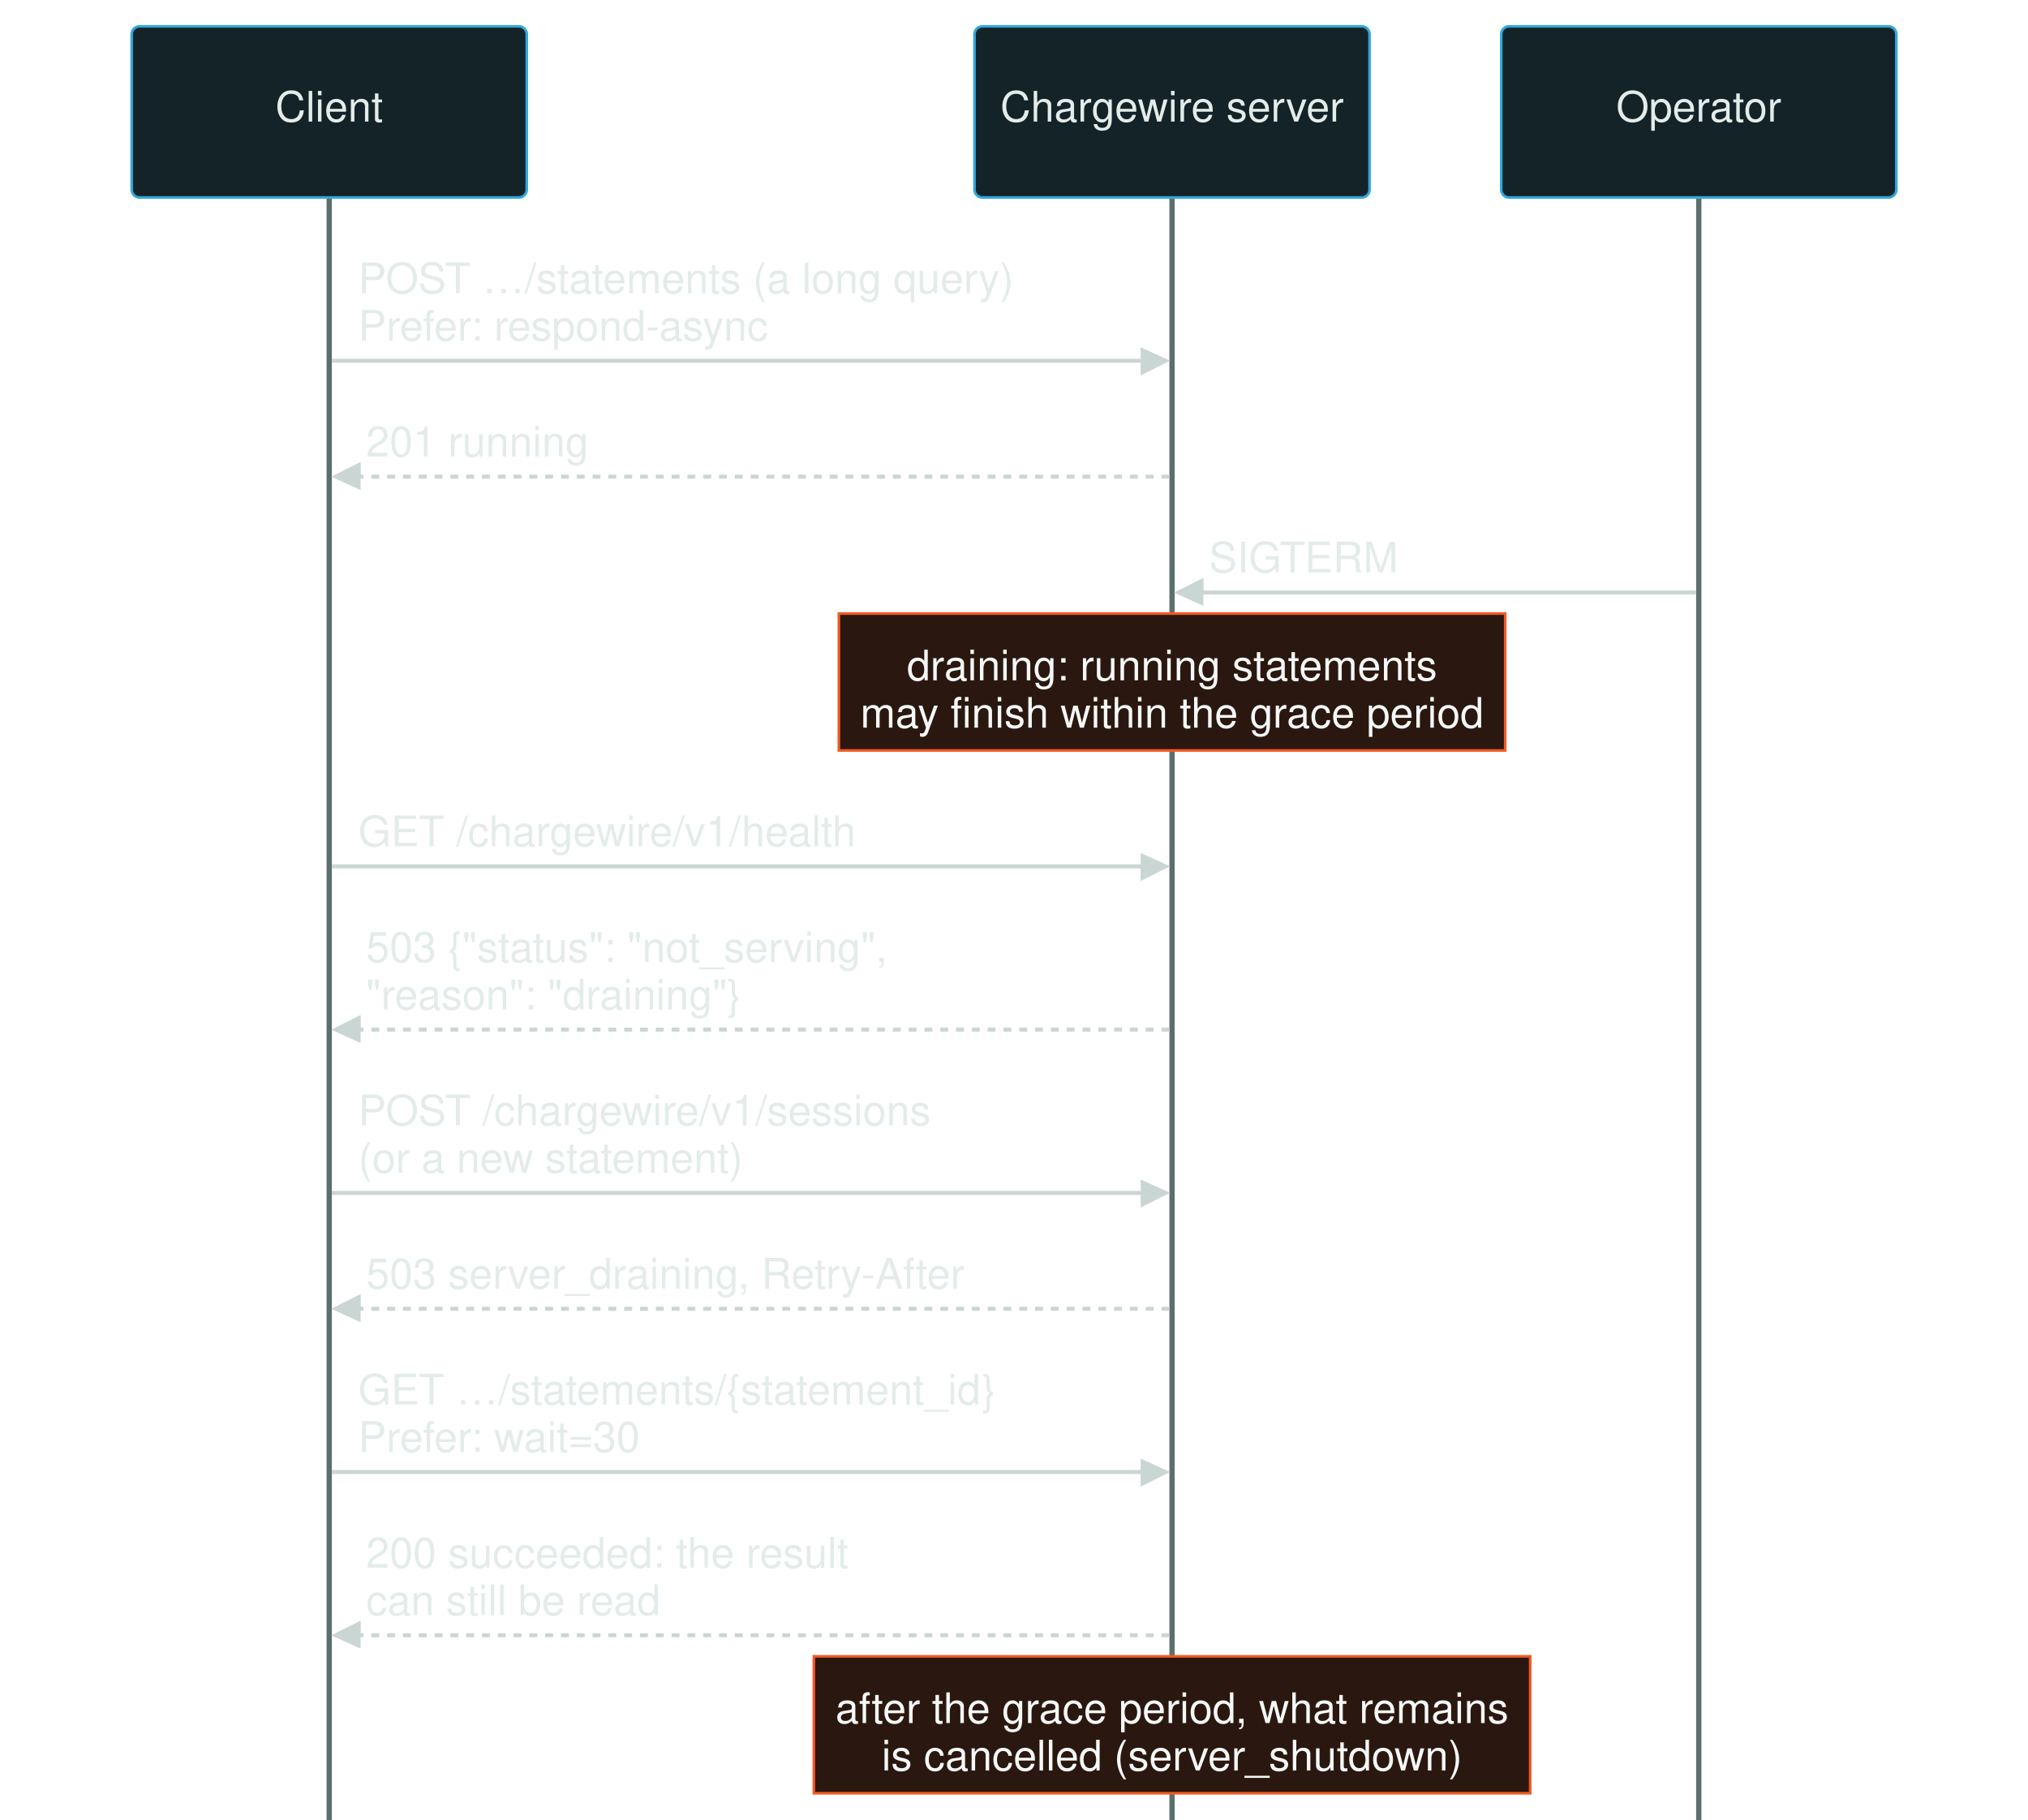
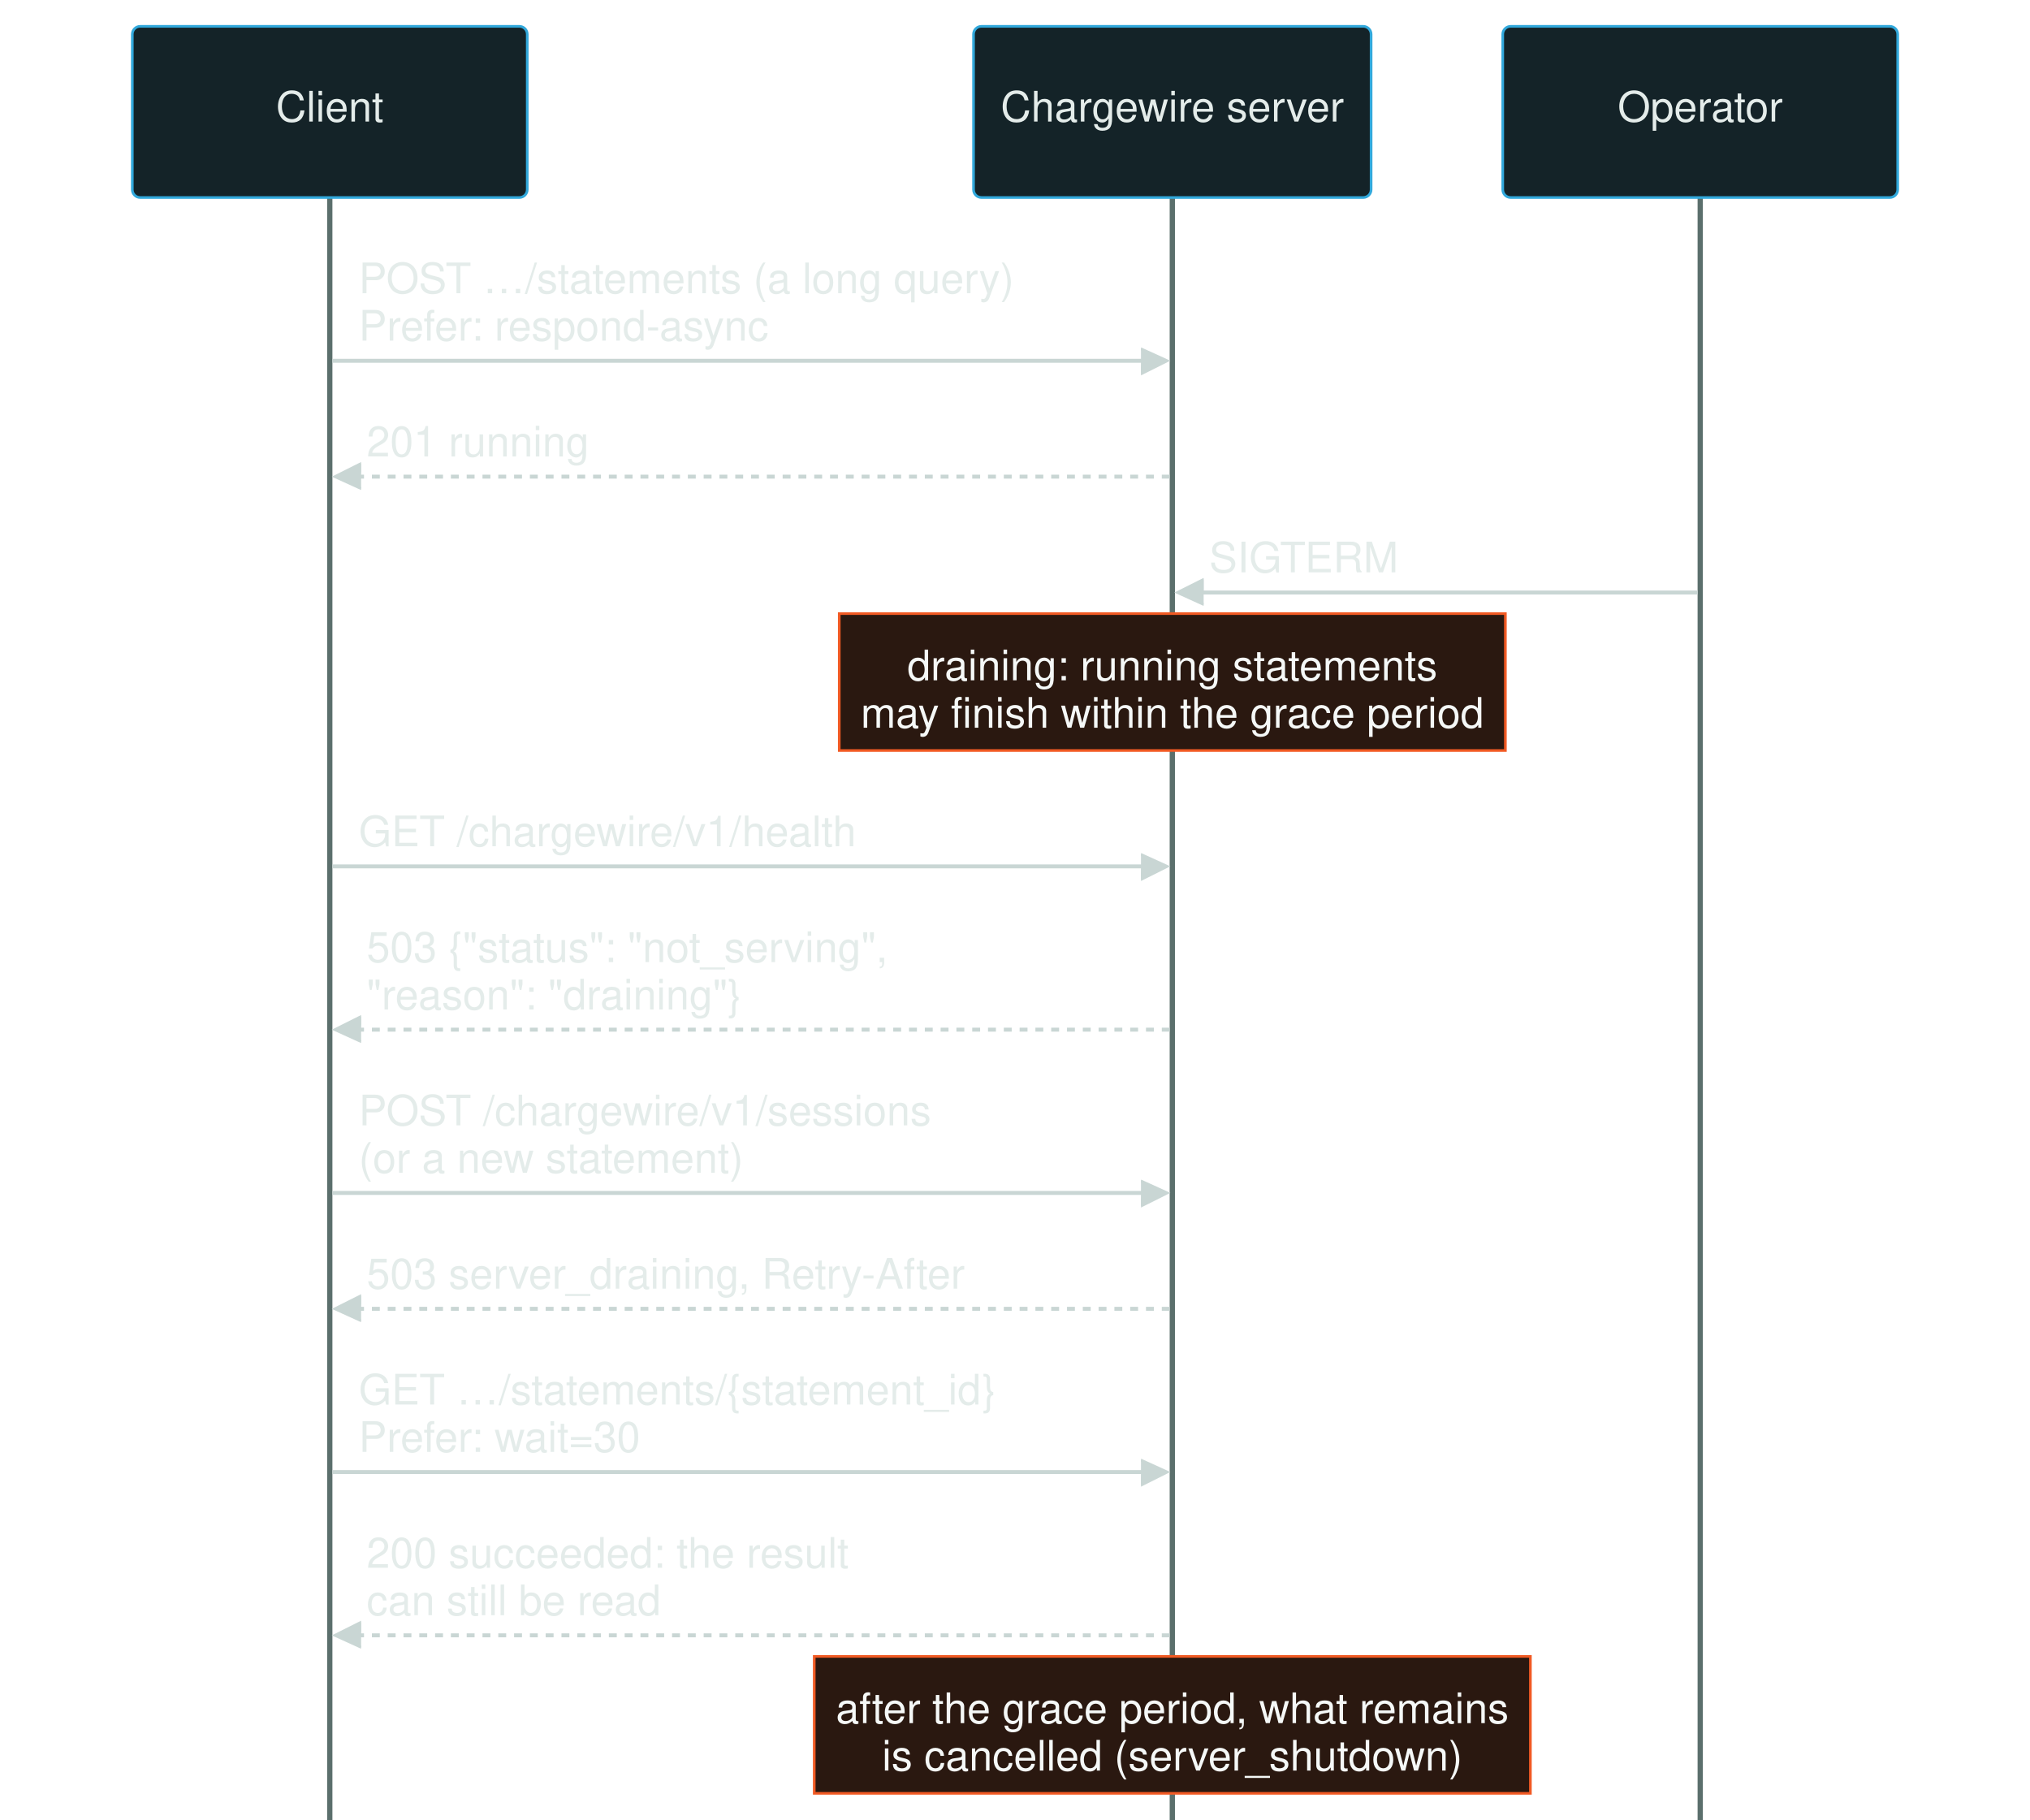
- <svg xmlns="http://www.w3.org/2000/svg" data-source-sha256="1d93774a7e5789f65b7e5a627c2250c908f02415411d825a39ddd2cf027e5c7b" id="d-graceful-shutdown-dark" width="770" height="691" viewBox="-50 -10 770 691" role="graphics-document document" aria-roledescription="sequence">
+ <svg xmlns="http://www.w3.org/2000/svg" data-source-sha256="4ba8ca9f650fc8ca24f4f822fa9652a21e01b1e366c874e584314c5223649650" id="d-graceful-shutdown-dark" width="771" height="691" viewBox="-50 -10 770.5 691" role="graphics-document document" aria-roledescription="sequence">
  <g>
-     <line id="actor9" x1="595" y1="65" x2="595" y2="2000" class="actor-line 200" stroke-width="0.5px" stroke="#999" name="O" data-et="life-line" data-id="O" />
-     <g id="root-9" data-et="participant" data-type="participant" data-id="O">
-       <rect x="520" y="0" fill="#eaeaea" stroke="#666" width="150" height="65" name="O" rx="3" ry="3" class="actor actor-top" />
-       <text x="595" y="32.5" dominant-baseline="central" alignment-baseline="central" class="actor actor-box" style="text-anchor: middle; font-size: 16px; font-weight: 400; font-family: Helvetica, Arial, &quot;Liberation Sans&quot;, sans-serif;">
-         <tspan x="595" dy="0">Operator</tspan>
+     <line id="actor17" x1="595.5" y1="65" x2="595.5" y2="2000" class="actor-line 200" stroke-width="0.5px" stroke="#999" name="O" data-et="life-line" data-id="O" />
+     <g id="root-17" data-et="participant" data-type="participant" data-id="O">
+       <rect x="520.5" y="0" fill="#eaeaea" stroke="#666" width="150" height="65" name="O" rx="3" ry="3" class="actor actor-top" />
+       <text x="595.5" y="32.5" dominant-baseline="central" alignment-baseline="central" class="actor actor-box" style="text-anchor: middle; font-size: 16px; font-weight: 400; font-family: Helvetica, Arial, &quot;Liberation Sans&quot;, sans-serif;">
+         <tspan x="595.5" dy="0">Operator</tspan>
      </text>
    </g>
  </g>
  <g>
-     <line id="actor8" x1="395" y1="65" x2="395" y2="2000" class="actor-line 200" stroke-width="0.5px" stroke="#999" name="S" data-et="life-line" data-id="S" />
-     <g id="root-8" data-et="participant" data-type="participant" data-id="S">
-       <rect x="320" y="0" fill="#eaeaea" stroke="#666" width="150" height="65" name="S" rx="3" ry="3" class="actor actor-top" />
+     <line id="actor16" x1="395" y1="65" x2="395" y2="2000" class="actor-line 200" stroke-width="0.5px" stroke="#999" name="S" data-et="life-line" data-id="S" />
+     <g id="root-16" data-et="participant" data-type="participant" data-id="S">
+       <rect x="319.5" y="0" fill="#eaeaea" stroke="#666" width="151" height="65" name="S" rx="3" ry="3" class="actor actor-top" />
      <text x="395" y="32.5" dominant-baseline="central" alignment-baseline="central" class="actor actor-box" style="text-anchor: middle; font-size: 16px; font-weight: 400; font-family: Helvetica, Arial, &quot;Liberation Sans&quot;, sans-serif;">
        <tspan x="395" dy="0">Chargewire server</tspan>
      </text>
    </g>
  </g>
  <g>
-     <line id="actor7" x1="75" y1="65" x2="75" y2="2000" class="actor-line 200" stroke-width="0.5px" stroke="#999" name="C" data-et="life-line" data-id="C" />
-     <g id="root-7" data-et="participant" data-type="participant" data-id="C">
+     <line id="actor15" x1="75" y1="65" x2="75" y2="2000" class="actor-line 200" stroke-width="0.5px" stroke="#999" name="C" data-et="life-line" data-id="C" />
+     <g id="root-15" data-et="participant" data-type="participant" data-id="C">
      <rect x="0" y="0" fill="#eaeaea" stroke="#666" width="150" height="65" name="C" rx="3" ry="3" class="actor actor-top" />
      <text x="75" y="32.5" dominant-baseline="central" alignment-baseline="central" class="actor actor-box" style="text-anchor: middle; font-size: 16px; font-weight: 400; font-family: Helvetica, Arial, &quot;Liberation Sans&quot;, sans-serif;">
        <tspan x="75" dy="0">Client</tspan>
      </text>
    </g>
  </g>
  <style>#d-graceful-shutdown-dark{font-family:Helvetica,Arial,'Liberation Sans',sans-serif;font-size:16px;fill:#e4ecea;}@keyframes edge-animation-frame{from{stroke-dashoffset:0;}}@keyframes dash{to{stroke-dashoffset:0;}}#d-graceful-shutdown-dark .edge-animation-slow{stroke-dasharray:9,5!important;stroke-dashoffset:900;animation:dash 50s linear infinite;stroke-linecap:round;}#d-graceful-shutdown-dark .edge-animation-fast{stroke-dasharray:9,5!important;stroke-dashoffset:900;animation:dash 20s linear infinite;stroke-linecap:round;}#d-graceful-shutdown-dark .error-icon{fill:hsl(15, 33.333%, 16.765%);}#d-graceful-shutdown-dark .error-text{fill:rgb(198, 219.375, 226.5);stroke:rgb(198, 219.375, 226.5);}#d-graceful-shutdown-dark .edge-thickness-normal{stroke-width:1px;}#d-graceful-shutdown-dark .edge-thickness-thick{stroke-width:3.5px;}#d-graceful-shutdown-dark .edge-pattern-solid{stroke-dasharray:0;}#d-graceful-shutdown-dark .edge-thickness-invisible{stroke-width:0;fill:none;}#d-graceful-shutdown-dark .edge-pattern-dashed{stroke-dasharray:3;}#d-graceful-shutdown-dark .edge-pattern-dotted{stroke-dasharray:2;}#d-graceful-shutdown-dark .marker{fill:#f4ebe9;stroke:#f4ebe9;}#d-graceful-shutdown-dark .marker.cross{stroke:#f4ebe9;}#d-graceful-shutdown-dark svg{font-family:Helvetica,Arial,'Liberation Sans',sans-serif;font-size:16px;}#d-graceful-shutdown-dark p{margin:0;}#d-graceful-shutdown-dark .actor{stroke:#31a8db;fill:#142328;stroke-width:1;}#d-graceful-shutdown-dark rect.actor.outer-path[data-look="neo"]{filter:drop-shadow( 1px 2px 2px rgba(185,185,185,1));}#d-graceful-shutdown-dark rect.note[data-look="neo"]{stroke:#f15a24;fill:#2a1810;filter:drop-shadow( 1px 2px 2px rgba(185,185,185,1));}#d-graceful-shutdown-dark text.actor&gt;tspan{fill:#e4ecea;stroke:none;}#d-graceful-shutdown-dark .actor-line{stroke:#5b6f6c;}#d-graceful-shutdown-dark .innerArc{stroke-width:1.5;stroke-dasharray:none;}#d-graceful-shutdown-dark .messageLine0{stroke-width:1.5;stroke-dasharray:none;stroke:#c9d6d4;}#d-graceful-shutdown-dark .messageLine1{stroke-width:1.5;stroke-dasharray:2,2;stroke:#c9d6d4;}#d-graceful-shutdown-dark [id$="-arrowhead"] path{fill:#c9d6d4;stroke:#c9d6d4;}#d-graceful-shutdown-dark .sequenceNumber{fill:#0b1416;}#d-graceful-shutdown-dark [id$="-sequencenumber"]{fill:#c9d6d4;}#d-graceful-shutdown-dark [id$="-crosshead"] path{fill:#c9d6d4;stroke:#c9d6d4;}#d-graceful-shutdown-dark .messageText{fill:#e4ecea;stroke:none;}#d-graceful-shutdown-dark .labelBox{stroke:#f15a24;fill:#2a1810;filter:none;}#d-graceful-shutdown-dark .labelText,#d-graceful-shutdown-dark .labelText&gt;tspan{fill:#f5f8f7;stroke:none;}#d-graceful-shutdown-dark .loopText,#d-graceful-shutdown-dark .loopText&gt;tspan{fill:#e4ecea;stroke:none;}#d-graceful-shutdown-dark .sectionTitle,#d-graceful-shutdown-dark .sectionTitle&gt;tspan{fill:#e4ecea;stroke:none;}#d-graceful-shutdown-dark .loopLine{stroke-width:2px;stroke-dasharray:2,2;stroke:#f15a24;fill:#f15a24;}#d-graceful-shutdown-dark .note{stroke:#f15a24;fill:#2a1810;}#d-graceful-shutdown-dark .noteText,#d-graceful-shutdown-dark .noteText&gt;tspan{fill:#f5f8f7;stroke:none;font-weight:normal;}#d-graceful-shutdown-dark .activation0{fill:#1f3a44;stroke:#31a8db;}#d-graceful-shutdown-dark .activation1{fill:#1f3a44;stroke:#31a8db;}#d-graceful-shutdown-dark .activation2{fill:#1f3a44;stroke:#31a8db;}#d-graceful-shutdown-dark .actorPopupMenu{position:absolute;}#d-graceful-shutdown-dark .actorPopupMenuPanel{position:absolute;fill:#142328;box-shadow:0px 8px 16px 0px rgba(0,0,0,0.2);filter:drop-shadow(3px 5px 2px rgb(0 0 0 / 0.4));}#d-graceful-shutdown-dark .actor-man circle,#d-graceful-shutdown-dark line{fill:#142328;stroke-width:2px;}#d-graceful-shutdown-dark g rect.rect{filter:drop-shadow( 1px 2px 2px rgba(185,185,185,1));stroke:#31a8db;}#d-graceful-shutdown-dark .node .neo-node{stroke:#31a8db;}#d-graceful-shutdown-dark [data-look="neo"].node rect,#d-graceful-shutdown-dark [data-look="neo"].cluster rect,#d-graceful-shutdown-dark [data-look="neo"].node polygon{stroke:url(#d-graceful-shutdown-dark-gradient);filter:drop-shadow( 1px 2px 2px rgba(185,185,185,1));}#d-graceful-shutdown-dark [data-look="neo"].swimlane.cluster rect{filter:none;}#d-graceful-shutdown-dark [data-look="neo"].node path{stroke:url(#d-graceful-shutdown-dark-gradient);stroke-width:1px;}#d-graceful-shutdown-dark [data-look="neo"].node .outer-path{filter:drop-shadow( 1px 2px 2px rgba(185,185,185,1));}#d-graceful-shutdown-dark [data-look="neo"].node .neo-line path{stroke:#31a8db;filter:none;}#d-graceful-shutdown-dark [data-look="neo"].node circle{stroke:url(#d-graceful-shutdown-dark-gradient);filter:drop-shadow( 1px 2px 2px rgba(185,185,185,1));}#d-graceful-shutdown-dark [data-look="neo"].node circle .state-start{fill:#000000;}#d-graceful-shutdown-dark [data-look="neo"].icon-shape .icon{fill:url(#d-graceful-shutdown-dark-gradient);filter:drop-shadow( 1px 2px 2px rgba(185,185,185,1));}#d-graceful-shutdown-dark [data-look="neo"].icon-shape .icon-neo path{stroke:url(#d-graceful-shutdown-dark-gradient);filter:drop-shadow( 1px 2px 2px rgba(185,185,185,1));}#d-graceful-shutdown-dark :root{--mermaid-font-family:Helvetica,Arial,'Liberation Sans',sans-serif;}</style>
  <g />
  <defs>
    <symbol id="d-graceful-shutdown-dark-computer" width="24" height="24">
      <path transform="scale(.5)" d="M2 2v13h20v-13h-20zm18 11h-16v-9h16v9zm-10.228 6l.466-1h3.524l.467 1h-4.457zm14.228 3h-24l2-6h2.104l-1.33 4h18.45l-1.297-4h2.073l2 6zm-5-10h-14v-7h14v7z" />
    </symbol>
  </defs>
  <defs>
    <symbol id="d-graceful-shutdown-dark-database" fill-rule="evenodd" clip-rule="evenodd">
      <path transform="scale(.5)" d="M12.258.001l.256.004.255.005.253.008.251.01.249.012.247.015.246.016.242.019.241.02.239.023.236.024.233.027.231.028.229.031.225.032.223.034.22.036.217.038.214.04.211.041.208.043.205.045.201.046.198.048.194.05.191.051.187.053.183.054.18.056.175.057.172.059.168.06.163.061.16.063.155.064.15.066.074.033.073.033.071.034.07.034.069.035.068.035.067.035.066.035.064.036.064.036.062.036.06.036.06.037.058.037.058.037.055.038.055.038.053.038.052.038.051.039.05.039.048.039.047.039.045.04.044.04.043.04.041.04.04.041.039.041.037.041.036.041.034.041.033.042.032.042.03.042.029.042.027.042.026.043.024.043.023.043.021.043.02.043.018.044.017.043.015.044.013.044.012.044.011.045.009.044.007.045.006.045.004.045.002.045.001.045v17l-.001.045-.002.045-.004.045-.006.045-.007.045-.009.044-.011.045-.012.044-.013.044-.015.044-.017.043-.018.044-.02.043-.021.043-.023.043-.024.043-.026.043-.027.042-.029.042-.03.042-.032.042-.033.042-.034.041-.036.041-.037.041-.039.041-.04.041-.041.04-.043.04-.044.04-.045.04-.047.039-.048.039-.05.039-.051.039-.052.038-.053.038-.055.038-.055.038-.058.037-.058.037-.06.037-.06.036-.062.036-.064.036-.064.036-.066.035-.067.035-.068.035-.069.035-.07.034-.071.034-.073.033-.074.033-.15.066-.155.064-.16.063-.163.061-.168.06-.172.059-.175.057-.18.056-.183.054-.187.053-.191.051-.194.05-.198.048-.201.046-.205.045-.208.043-.211.041-.214.04-.217.038-.22.036-.223.034-.225.032-.229.031-.231.028-.233.027-.236.024-.239.023-.241.02-.242.019-.246.016-.247.015-.249.012-.251.01-.253.008-.255.005-.256.004-.258.001-.258-.001-.256-.004-.255-.005-.253-.008-.251-.01-.249-.012-.247-.015-.245-.016-.243-.019-.241-.02-.238-.023-.236-.024-.234-.027-.231-.028-.228-.031-.226-.032-.223-.034-.22-.036-.217-.038-.214-.04-.211-.041-.208-.043-.204-.045-.201-.046-.198-.048-.195-.05-.19-.051-.187-.053-.184-.054-.179-.056-.176-.057-.172-.059-.167-.06-.164-.061-.159-.063-.155-.064-.151-.066-.074-.033-.072-.033-.072-.034-.07-.034-.069-.035-.068-.035-.067-.035-.066-.035-.064-.036-.063-.036-.062-.036-.061-.036-.06-.037-.058-.037-.057-.037-.056-.038-.055-.038-.053-.038-.052-.038-.051-.039-.049-.039-.049-.039-.046-.039-.046-.04-.044-.04-.043-.04-.041-.04-.04-.041-.039-.041-.037-.041-.036-.041-.034-.041-.033-.042-.032-.042-.03-.042-.029-.042-.027-.042-.026-.043-.024-.043-.023-.043-.021-.043-.02-.043-.018-.044-.017-.043-.015-.044-.013-.044-.012-.044-.011-.045-.009-.044-.007-.045-.006-.045-.004-.045-.002-.045-.001-.045v-17l.001-.045.002-.045.004-.045.006-.045.007-.045.009-.044.011-.045.012-.044.013-.044.015-.044.017-.043.018-.044.02-.043.021-.043.023-.043.024-.043.026-.043.027-.042.029-.042.03-.042.032-.042.033-.042.034-.041.036-.041.037-.041.039-.041.04-.041.041-.04.043-.04.044-.04.046-.04.046-.039.049-.039.049-.039.051-.039.052-.038.053-.038.055-.038.056-.038.057-.037.058-.037.06-.037.061-.036.062-.036.063-.036.064-.036.066-.035.067-.035.068-.035.069-.035.07-.034.072-.034.072-.033.074-.033.151-.066.155-.064.159-.063.164-.061.167-.06.172-.059.176-.057.179-.056.184-.054.187-.053.19-.051.195-.05.198-.048.201-.046.204-.045.208-.043.211-.041.214-.04.217-.038.22-.036.223-.034.226-.032.228-.031.231-.028.234-.027.236-.024.238-.023.241-.02.243-.019.245-.016.247-.015.249-.012.251-.01.253-.008.255-.005.256-.004.258-.001.258.001zm-9.258 20.499v.01l.001.021.003.021.004.022.005.021.006.022.007.022.009.023.01.022.011.023.012.023.013.023.015.023.016.024.017.023.018.024.019.024.021.024.022.025.023.024.024.025.052.049.056.05.061.051.066.051.07.051.075.051.079.052.084.052.088.052.092.052.097.052.102.051.105.052.11.052.114.051.119.051.123.051.127.05.131.05.135.05.139.048.144.049.147.047.152.047.155.047.16.045.163.045.167.043.171.043.176.041.178.041.183.039.187.039.19.037.194.035.197.035.202.033.204.031.209.03.212.029.216.027.219.025.222.024.226.021.23.02.233.018.236.016.24.015.243.012.246.01.249.008.253.005.256.004.259.001.26-.001.257-.004.254-.005.25-.008.247-.011.244-.012.241-.014.237-.016.233-.018.231-.021.226-.021.224-.024.22-.026.216-.027.212-.028.21-.031.205-.031.202-.034.198-.034.194-.036.191-.037.187-.039.183-.04.179-.04.175-.042.172-.043.168-.044.163-.045.16-.046.155-.046.152-.047.148-.048.143-.049.139-.049.136-.05.131-.05.126-.05.123-.051.118-.052.114-.051.11-.052.106-.052.101-.052.096-.052.092-.052.088-.053.083-.051.079-.052.074-.052.07-.051.065-.051.06-.051.056-.05.051-.05.023-.024.023-.025.021-.024.02-.024.019-.024.018-.024.017-.024.015-.023.014-.024.013-.023.012-.023.01-.023.01-.022.008-.022.006-.022.006-.022.004-.022.004-.021.001-.021.001-.021v-4.127l-.077.055-.08.053-.083.054-.085.053-.087.052-.09.052-.093.051-.095.05-.097.05-.1.049-.102.049-.105.048-.106.047-.109.047-.111.046-.114.045-.115.045-.118.044-.12.043-.122.042-.124.042-.126.041-.128.04-.13.04-.132.038-.134.038-.135.037-.138.037-.139.035-.142.035-.143.034-.144.033-.147.032-.148.031-.15.03-.151.03-.153.029-.154.027-.156.027-.158.026-.159.025-.161.024-.162.023-.163.022-.165.021-.166.02-.167.019-.169.018-.169.017-.171.016-.173.015-.173.014-.175.013-.175.012-.177.011-.178.01-.179.008-.179.008-.181.006-.182.005-.182.004-.184.003-.184.002h-.37l-.184-.002-.184-.003-.182-.004-.182-.005-.181-.006-.179-.008-.179-.008-.178-.01-.176-.011-.176-.012-.175-.013-.173-.014-.172-.015-.171-.016-.17-.017-.169-.018-.167-.019-.166-.02-.165-.021-.163-.022-.162-.023-.161-.024-.159-.025-.157-.026-.156-.027-.155-.027-.153-.029-.151-.03-.15-.03-.148-.031-.146-.032-.145-.033-.143-.034-.141-.035-.14-.035-.137-.037-.136-.037-.134-.038-.132-.038-.13-.04-.128-.04-.126-.041-.124-.042-.122-.042-.12-.044-.117-.043-.116-.045-.113-.045-.112-.046-.109-.047-.106-.047-.105-.048-.102-.049-.1-.049-.097-.05-.095-.05-.093-.052-.09-.051-.087-.052-.085-.053-.083-.054-.08-.054-.077-.054v4.127zm0-5.654v.011l.001.021.003.021.004.021.005.022.006.022.007.022.009.022.01.022.011.023.012.023.013.023.015.024.016.023.017.024.018.024.019.024.021.024.022.024.023.025.024.024.052.05.056.05.061.05.066.051.07.051.075.052.079.051.084.052.088.052.092.052.097.052.102.052.105.052.11.051.114.051.119.052.123.05.127.051.131.05.135.049.139.049.144.048.147.048.152.047.155.046.16.045.163.045.167.044.171.042.176.042.178.04.183.04.187.038.19.037.194.036.197.034.202.033.204.032.209.03.212.028.216.027.219.025.222.024.226.022.23.02.233.018.236.016.24.014.243.012.246.01.249.008.253.006.256.003.259.001.26-.001.257-.003.254-.006.25-.008.247-.01.244-.012.241-.015.237-.016.233-.018.231-.02.226-.022.224-.024.22-.025.216-.027.212-.029.21-.03.205-.032.202-.033.198-.035.194-.036.191-.037.187-.039.183-.039.179-.041.175-.042.172-.043.168-.044.163-.045.16-.045.155-.047.152-.047.148-.048.143-.048.139-.05.136-.049.131-.05.126-.051.123-.051.118-.051.114-.052.11-.052.106-.052.101-.052.096-.052.092-.052.088-.052.083-.052.079-.052.074-.051.07-.052.065-.051.06-.05.056-.051.051-.049.023-.025.023-.024.021-.025.02-.024.019-.024.018-.024.017-.024.015-.023.014-.023.013-.024.012-.022.01-.023.01-.023.008-.022.006-.022.006-.022.004-.021.004-.022.001-.021.001-.021v-4.139l-.077.054-.08.054-.083.054-.085.052-.087.053-.09.051-.093.051-.095.051-.097.05-.1.049-.102.049-.105.048-.106.047-.109.047-.111.046-.114.045-.115.044-.118.044-.12.044-.122.042-.124.042-.126.041-.128.04-.13.039-.132.039-.134.038-.135.037-.138.036-.139.036-.142.035-.143.033-.144.033-.147.033-.148.031-.15.03-.151.03-.153.028-.154.028-.156.027-.158.026-.159.025-.161.024-.162.023-.163.022-.165.021-.166.02-.167.019-.169.018-.169.017-.171.016-.173.015-.173.014-.175.013-.175.012-.177.011-.178.009-.179.009-.179.007-.181.007-.182.005-.182.004-.184.003-.184.002h-.37l-.184-.002-.184-.003-.182-.004-.182-.005-.181-.007-.179-.007-.179-.009-.178-.009-.176-.011-.176-.012-.175-.013-.173-.014-.172-.015-.171-.016-.17-.017-.169-.018-.167-.019-.166-.02-.165-.021-.163-.022-.162-.023-.161-.024-.159-.025-.157-.026-.156-.027-.155-.028-.153-.028-.151-.03-.15-.03-.148-.031-.146-.033-.145-.033-.143-.033-.141-.035-.14-.036-.137-.036-.136-.037-.134-.038-.132-.039-.13-.039-.128-.04-.126-.041-.124-.042-.122-.043-.12-.043-.117-.044-.116-.044-.113-.046-.112-.046-.109-.046-.106-.047-.105-.048-.102-.049-.1-.049-.097-.05-.095-.051-.093-.051-.09-.051-.087-.053-.085-.052-.083-.054-.08-.054-.077-.054v4.139zm0-5.666v.011l.001.02.003.022.004.021.005.022.006.021.007.022.009.023.01.022.011.023.012.023.013.023.015.023.016.024.017.024.018.023.019.024.021.025.022.024.023.024.024.025.052.05.056.05.061.05.066.051.07.051.075.052.079.051.084.052.088.052.092.052.097.052.102.052.105.051.11.052.114.051.119.051.123.051.127.05.131.05.135.05.139.049.144.048.147.048.152.047.155.046.16.045.163.045.167.043.171.043.176.042.178.04.183.04.187.038.19.037.194.036.197.034.202.033.204.032.209.03.212.028.216.027.219.025.222.024.226.021.23.02.233.018.236.017.24.014.243.012.246.01.249.008.253.006.256.003.259.001.26-.001.257-.003.254-.006.25-.008.247-.01.244-.013.241-.014.237-.016.233-.018.231-.02.226-.022.224-.024.22-.025.216-.027.212-.029.21-.03.205-.032.202-.033.198-.035.194-.036.191-.037.187-.039.183-.039.179-.041.175-.042.172-.043.168-.044.163-.045.16-.045.155-.047.152-.047.148-.048.143-.049.139-.049.136-.049.131-.051.126-.05.123-.051.118-.052.114-.051.11-.052.106-.052.101-.052.096-.052.092-.052.088-.052.083-.052.079-.052.074-.052.07-.051.065-.051.06-.051.056-.05.051-.049.023-.025.023-.025.021-.024.02-.024.019-.024.018-.024.017-.024.015-.023.014-.024.013-.023.012-.023.01-.022.01-.023.008-.022.006-.022.006-.022.004-.022.004-.021.001-.021.001-.021v-4.153l-.077.054-.08.054-.083.053-.085.053-.087.053-.09.051-.093.051-.095.051-.097.05-.1.049-.102.048-.105.048-.106.048-.109.046-.111.046-.114.046-.115.044-.118.044-.12.043-.122.043-.124.042-.126.041-.128.04-.13.039-.132.039-.134.038-.135.037-.138.036-.139.036-.142.034-.143.034-.144.033-.147.032-.148.032-.15.03-.151.03-.153.028-.154.028-.156.027-.158.026-.159.024-.161.024-.162.023-.163.023-.165.021-.166.02-.167.019-.169.018-.169.017-.171.016-.173.015-.173.014-.175.013-.175.012-.177.01-.178.01-.179.009-.179.007-.181.006-.182.006-.182.004-.184.003-.184.001-.185.001-.185-.001-.184-.001-.184-.003-.182-.004-.182-.006-.181-.006-.179-.007-.179-.009-.178-.01-.176-.01-.176-.012-.175-.013-.173-.014-.172-.015-.171-.016-.17-.017-.169-.018-.167-.019-.166-.02-.165-.021-.163-.023-.162-.023-.161-.024-.159-.024-.157-.026-.156-.027-.155-.028-.153-.028-.151-.03-.15-.03-.148-.032-.146-.032-.145-.033-.143-.034-.141-.034-.14-.036-.137-.036-.136-.037-.134-.038-.132-.039-.13-.039-.128-.041-.126-.041-.124-.041-.122-.043-.12-.043-.117-.044-.116-.044-.113-.046-.112-.046-.109-.046-.106-.048-.105-.048-.102-.048-.1-.05-.097-.049-.095-.051-.093-.051-.09-.052-.087-.052-.085-.053-.083-.053-.08-.054-.077-.054v4.153zm8.74-8.179l-.257.004-.254.005-.25.008-.247.011-.244.012-.241.014-.237.016-.233.018-.231.021-.226.022-.224.023-.22.026-.216.027-.212.028-.21.031-.205.032-.202.033-.198.034-.194.036-.191.038-.187.038-.183.04-.179.041-.175.042-.172.043-.168.043-.163.045-.16.046-.155.046-.152.048-.148.048-.143.048-.139.049-.136.05-.131.05-.126.051-.123.051-.118.051-.114.052-.11.052-.106.052-.101.052-.096.052-.092.052-.088.052-.083.052-.079.052-.074.051-.07.052-.065.051-.06.05-.056.05-.051.05-.023.025-.023.024-.021.024-.02.025-.019.024-.018.024-.017.023-.015.024-.014.023-.013.023-.012.023-.01.023-.01.022-.008.022-.006.023-.006.021-.004.022-.004.021-.001.021-.001.021.001.021.001.021.004.021.004.022.006.021.006.023.008.022.01.022.01.023.012.023.013.023.014.023.015.024.017.023.018.024.019.024.02.025.021.024.023.024.023.025.051.05.056.05.06.05.065.051.07.052.074.051.079.052.083.052.088.052.092.052.096.052.101.052.106.052.11.052.114.052.118.051.123.051.126.051.131.05.136.05.139.049.143.048.148.048.152.048.155.046.16.046.163.045.168.043.172.043.175.042.179.041.183.04.187.038.191.038.194.036.198.034.202.033.205.032.21.031.212.028.216.027.22.026.224.023.226.022.231.021.233.018.237.016.241.014.244.012.247.011.25.008.254.005.257.004.26.001.26-.001.257-.004.254-.005.25-.008.247-.011.244-.012.241-.014.237-.016.233-.018.231-.021.226-.022.224-.023.22-.026.216-.027.212-.028.21-.031.205-.032.202-.033.198-.034.194-.036.191-.038.187-.038.183-.04.179-.041.175-.042.172-.043.168-.043.163-.045.16-.046.155-.046.152-.048.148-.048.143-.048.139-.049.136-.05.131-.05.126-.051.123-.051.118-.051.114-.052.11-.052.106-.052.101-.052.096-.052.092-.052.088-.052.083-.052.079-.052.074-.051.07-.052.065-.051.06-.05.056-.05.051-.05.023-.025.023-.024.021-.024.02-.025.019-.024.018-.024.017-.023.015-.024.014-.023.013-.023.012-.023.01-.023.01-.022.008-.022.006-.023.006-.021.004-.022.004-.021.001-.021.001-.021-.001-.021-.001-.021-.004-.021-.004-.022-.006-.021-.006-.023-.008-.022-.01-.022-.01-.023-.012-.023-.013-.023-.014-.023-.015-.024-.017-.023-.018-.024-.019-.024-.02-.025-.021-.024-.023-.024-.023-.025-.051-.05-.056-.05-.06-.05-.065-.051-.07-.052-.074-.051-.079-.052-.083-.052-.088-.052-.092-.052-.096-.052-.101-.052-.106-.052-.11-.052-.114-.052-.118-.051-.123-.051-.126-.051-.131-.05-.136-.05-.139-.049-.143-.048-.148-.048-.152-.048-.155-.046-.16-.046-.163-.045-.168-.043-.172-.043-.175-.042-.179-.041-.183-.04-.187-.038-.191-.038-.194-.036-.198-.034-.202-.033-.205-.032-.21-.031-.212-.028-.216-.027-.22-.026-.224-.023-.226-.022-.231-.021-.233-.018-.237-.016-.241-.014-.244-.012-.247-.011-.25-.008-.254-.005-.257-.004-.26-.001-.26.001z" />
    </symbol>
  </defs>
  <defs>
    <symbol id="d-graceful-shutdown-dark-clock" width="24" height="24">
      <path transform="scale(.5)" d="M12 2c5.514 0 10 4.486 10 10s-4.486 10-10 10-10-4.486-10-10 4.486-10 10-10zm0-2c-6.627 0-12 5.373-12 12s5.373 12 12 12 12-5.373 12-12-5.373-12-12-12zm5.848 12.459c.202.038.202.333.001.372-1.907.361-6.045 1.111-6.547 1.111-.719 0-1.301-.582-1.301-1.301 0-.512.77-5.447 1.125-7.445.034-.192.312-.181.343.014l.985 6.238 5.394 1.011z" />
    </symbol>
  </defs>
  <defs>
    <marker id="d-graceful-shutdown-dark-arrowhead" refX="7.9" refY="5" markerUnits="userSpaceOnUse" markerWidth="12" markerHeight="12" orient="auto-start-reverse">
      <path d="M -1 0 L 10 5 L 0 10 z" />
    </marker>
  </defs>
  <defs>
    <marker id="d-graceful-shutdown-dark-crosshead" markerWidth="15" markerHeight="8" orient="auto" refX="4" refY="4.5">
      <path fill="none" stroke="#000000" stroke-width="1pt" d="M 1,2 L 6,7 M 6,2 L 1,7" style="stroke-dasharray: 0, 0;" />
    </marker>
  </defs>
  <defs>
    <marker id="d-graceful-shutdown-dark-filled-head" refX="15.5" refY="7" markerWidth="20" markerHeight="28" orient="auto">
      <path d="M 18,7 L9,13 L14,7 L9,1 Z" />
    </marker>
  </defs>
  <defs>
    <marker id="d-graceful-shutdown-dark-sequencenumber" refX="15" refY="15" markerWidth="60" markerHeight="40" orient="auto">
      <circle cx="15" cy="15" r="6" />
    </marker>
  </defs>
  <defs>
    <marker id="d-graceful-shutdown-dark-solidTopArrowHead" refX="7.9" refY="7.25" markerUnits="userSpaceOnUse" markerWidth="12" markerHeight="12" orient="auto-start-reverse">
      <path d="M 0 0 L 10 8 L 0 8 z" />
    </marker>
  </defs>
  <defs>
    <marker id="d-graceful-shutdown-dark-solidBottomArrowHead" refX="7.9" refY="0.75" markerUnits="userSpaceOnUse" markerWidth="12" markerHeight="12" orient="auto-start-reverse">
      <path d="M 0 0 L 10 0 L 0 8 z" />
    </marker>
  </defs>
  <defs>
    <marker id="d-graceful-shutdown-dark-stickTopArrowHead" refX="7.5" refY="7" markerUnits="userSpaceOnUse" markerWidth="12" markerHeight="12" orient="auto-start-reverse">
      <path d="M 0 0 L 7 7" stroke="black" stroke-width="1.5" fill="none" />
    </marker>
  </defs>
  <defs>
    <marker id="d-graceful-shutdown-dark-stickBottomArrowHead" refX="7.5" refY="0" markerUnits="userSpaceOnUse" markerWidth="12" markerHeight="12" orient="auto-start-reverse">
      <path d="M 0 7 L 7 0" stroke="black" stroke-width="1.5" fill="none" />
    </marker>
  </defs>
  <g data-et="note" data-id="i3">
    <rect x="268.5" y="223" fill="#EDF2AE" stroke="#666" width="253" height="52" class="note" />
    <text x="395" y="227" text-anchor="middle" dominant-baseline="middle" alignment-baseline="middle" class="noteText" dy="1em" style="font-family: Helvetica, Arial, &quot;Liberation Sans&quot;, sans-serif; font-size: 16px; font-weight: 400;">
      <tspan x="395">draining: running statements</tspan>
    </text>
    <text x="395" y="245" text-anchor="middle" dominant-baseline="middle" alignment-baseline="middle" class="noteText" dy="1em" style="font-family: Helvetica, Arial, &quot;Liberation Sans&quot;, sans-serif; font-size: 16px; font-weight: 400;">
      <tspan x="395">may finish within the grace period</tspan>
    </text>
  </g>
  <g data-et="note" data-id="i10">
    <rect x="259" y="619" fill="#EDF2AE" stroke="#666" width="272" height="52" class="note" />
    <text x="395" y="623" text-anchor="middle" dominant-baseline="middle" alignment-baseline="middle" class="noteText" dy="1em" style="font-family: Helvetica, Arial, &quot;Liberation Sans&quot;, sans-serif; font-size: 16px; font-weight: 400;">
      <tspan x="395">after the grace period, what remains</tspan>
    </text>
    <text x="395" y="641" text-anchor="middle" dominant-baseline="middle" alignment-baseline="middle" class="noteText" dy="1em" style="font-family: Helvetica, Arial, &quot;Liberation Sans&quot;, sans-serif; font-size: 16px; font-weight: 400;">
      <tspan x="395">is cancelled (server_shutdown)</tspan>
    </text>
  </g>
  <text x="86" y="80" text-anchor="start" dominant-baseline="middle" alignment-baseline="middle" class="messageText" dy="1em" style="font-family: Helvetica, Arial, &quot;Liberation Sans&quot;, sans-serif; font-size: 16px; font-weight: 400;">POST …/statements (a long query)</text>
  <text x="86" y="98" text-anchor="start" dominant-baseline="middle" alignment-baseline="middle" class="messageText" dy="1em" style="font-family: Helvetica, Arial, &quot;Liberation Sans&quot;, sans-serif; font-size: 16px; font-weight: 400;">Prefer: respond-async</text>
  <line x1="76" y1="127" x2="391" y2="127" class="messageLine0" data-et="message" data-id="i0" data-from="C" data-to="S" stroke-width="2" stroke="none" marker-end="url(#d-graceful-shutdown-dark-arrowhead)" style="fill: none;" />
  <text x="89" y="142" text-anchor="start" dominant-baseline="middle" alignment-baseline="middle" class="messageText" dy="1em" style="font-family: Helvetica, Arial, &quot;Liberation Sans&quot;, sans-serif; font-size: 16px; font-weight: 400;">201 running</text>
  <line x1="394" y1="171" x2="79" y2="171" class="messageLine1" data-et="message" data-id="i1" data-from="S" data-to="C" stroke-width="2" stroke="none" marker-end="url(#d-graceful-shutdown-dark-arrowhead)" style="stroke-dasharray: 3, 3; fill: none;" />
  <text x="409" y="186" text-anchor="start" dominant-baseline="middle" alignment-baseline="middle" class="messageText" dy="1em" style="font-family: Helvetica, Arial, &quot;Liberation Sans&quot;, sans-serif; font-size: 16px; font-weight: 400;">SIGTERM</text>
-   <line x1="594" y1="215" x2="399" y2="215" class="messageLine0" data-et="message" data-id="i2" data-from="O" data-to="S" stroke-width="2" stroke="none" marker-end="url(#d-graceful-shutdown-dark-arrowhead)" style="fill: none;" />
+   <line x1="594.5" y1="215" x2="399" y2="215" class="messageLine0" data-et="message" data-id="i2" data-from="O" data-to="S" stroke-width="2" stroke="none" marker-end="url(#d-graceful-shutdown-dark-arrowhead)" style="fill: none;" />
  <text x="86" y="290" text-anchor="start" dominant-baseline="middle" alignment-baseline="middle" class="messageText" dy="1em" style="font-family: Helvetica, Arial, &quot;Liberation Sans&quot;, sans-serif; font-size: 16px; font-weight: 400;">GET /chargewire/v1/health</text>
  <line x1="76" y1="319" x2="391" y2="319" class="messageLine0" data-et="message" data-id="i4" data-from="C" data-to="S" stroke-width="2" stroke="none" marker-end="url(#d-graceful-shutdown-dark-arrowhead)" style="fill: none;" />
  <text x="89" y="334" text-anchor="start" dominant-baseline="middle" alignment-baseline="middle" class="messageText" dy="1em" style="font-family: Helvetica, Arial, &quot;Liberation Sans&quot;, sans-serif; font-size: 16px; font-weight: 400;">503 {"status": "not_serving",</text>
  <text x="89" y="352" text-anchor="start" dominant-baseline="middle" alignment-baseline="middle" class="messageText" dy="1em" style="font-family: Helvetica, Arial, &quot;Liberation Sans&quot;, sans-serif; font-size: 16px; font-weight: 400;">"reason": "draining"}</text>
  <line x1="394" y1="381" x2="79" y2="381" class="messageLine1" data-et="message" data-id="i5" data-from="S" data-to="C" stroke-width="2" stroke="none" marker-end="url(#d-graceful-shutdown-dark-arrowhead)" style="stroke-dasharray: 3, 3; fill: none;" />
  <text x="86" y="396" text-anchor="start" dominant-baseline="middle" alignment-baseline="middle" class="messageText" dy="1em" style="font-family: Helvetica, Arial, &quot;Liberation Sans&quot;, sans-serif; font-size: 16px; font-weight: 400;">POST /chargewire/v1/sessions</text>
  <text x="86" y="414" text-anchor="start" dominant-baseline="middle" alignment-baseline="middle" class="messageText" dy="1em" style="font-family: Helvetica, Arial, &quot;Liberation Sans&quot;, sans-serif; font-size: 16px; font-weight: 400;">(or a new statement)</text>
  <line x1="76" y1="443" x2="391" y2="443" class="messageLine0" data-et="message" data-id="i6" data-from="C" data-to="S" stroke-width="2" stroke="none" marker-end="url(#d-graceful-shutdown-dark-arrowhead)" style="fill: none;" />
  <text x="89" y="458" text-anchor="start" dominant-baseline="middle" alignment-baseline="middle" class="messageText" dy="1em" style="font-family: Helvetica, Arial, &quot;Liberation Sans&quot;, sans-serif; font-size: 16px; font-weight: 400;">503 server_draining, Retry-After</text>
  <line x1="394" y1="487" x2="79" y2="487" class="messageLine1" data-et="message" data-id="i7" data-from="S" data-to="C" stroke-width="2" stroke="none" marker-end="url(#d-graceful-shutdown-dark-arrowhead)" style="stroke-dasharray: 3, 3; fill: none;" />
  <text x="86" y="502" text-anchor="start" dominant-baseline="middle" alignment-baseline="middle" class="messageText" dy="1em" style="font-family: Helvetica, Arial, &quot;Liberation Sans&quot;, sans-serif; font-size: 16px; font-weight: 400;">GET …/statements/{statement_id}</text>
  <text x="86" y="520" text-anchor="start" dominant-baseline="middle" alignment-baseline="middle" class="messageText" dy="1em" style="font-family: Helvetica, Arial, &quot;Liberation Sans&quot;, sans-serif; font-size: 16px; font-weight: 400;">Prefer: wait=30</text>
  <line x1="76" y1="549" x2="391" y2="549" class="messageLine0" data-et="message" data-id="i8" data-from="C" data-to="S" stroke-width="2" stroke="none" marker-end="url(#d-graceful-shutdown-dark-arrowhead)" style="fill: none;" />
  <text x="89" y="564" text-anchor="start" dominant-baseline="middle" alignment-baseline="middle" class="messageText" dy="1em" style="font-family: Helvetica, Arial, &quot;Liberation Sans&quot;, sans-serif; font-size: 16px; font-weight: 400;">200 succeeded: the result</text>
  <text x="89" y="582" text-anchor="start" dominant-baseline="middle" alignment-baseline="middle" class="messageText" dy="1em" style="font-family: Helvetica, Arial, &quot;Liberation Sans&quot;, sans-serif; font-size: 16px; font-weight: 400;">can still be read</text>
  <line x1="394" y1="611" x2="79" y2="611" class="messageLine1" data-et="message" data-id="i9" data-from="S" data-to="C" stroke-width="2" stroke="none" marker-end="url(#d-graceful-shutdown-dark-arrowhead)" style="stroke-dasharray: 3, 3; fill: none;" />
</svg>
